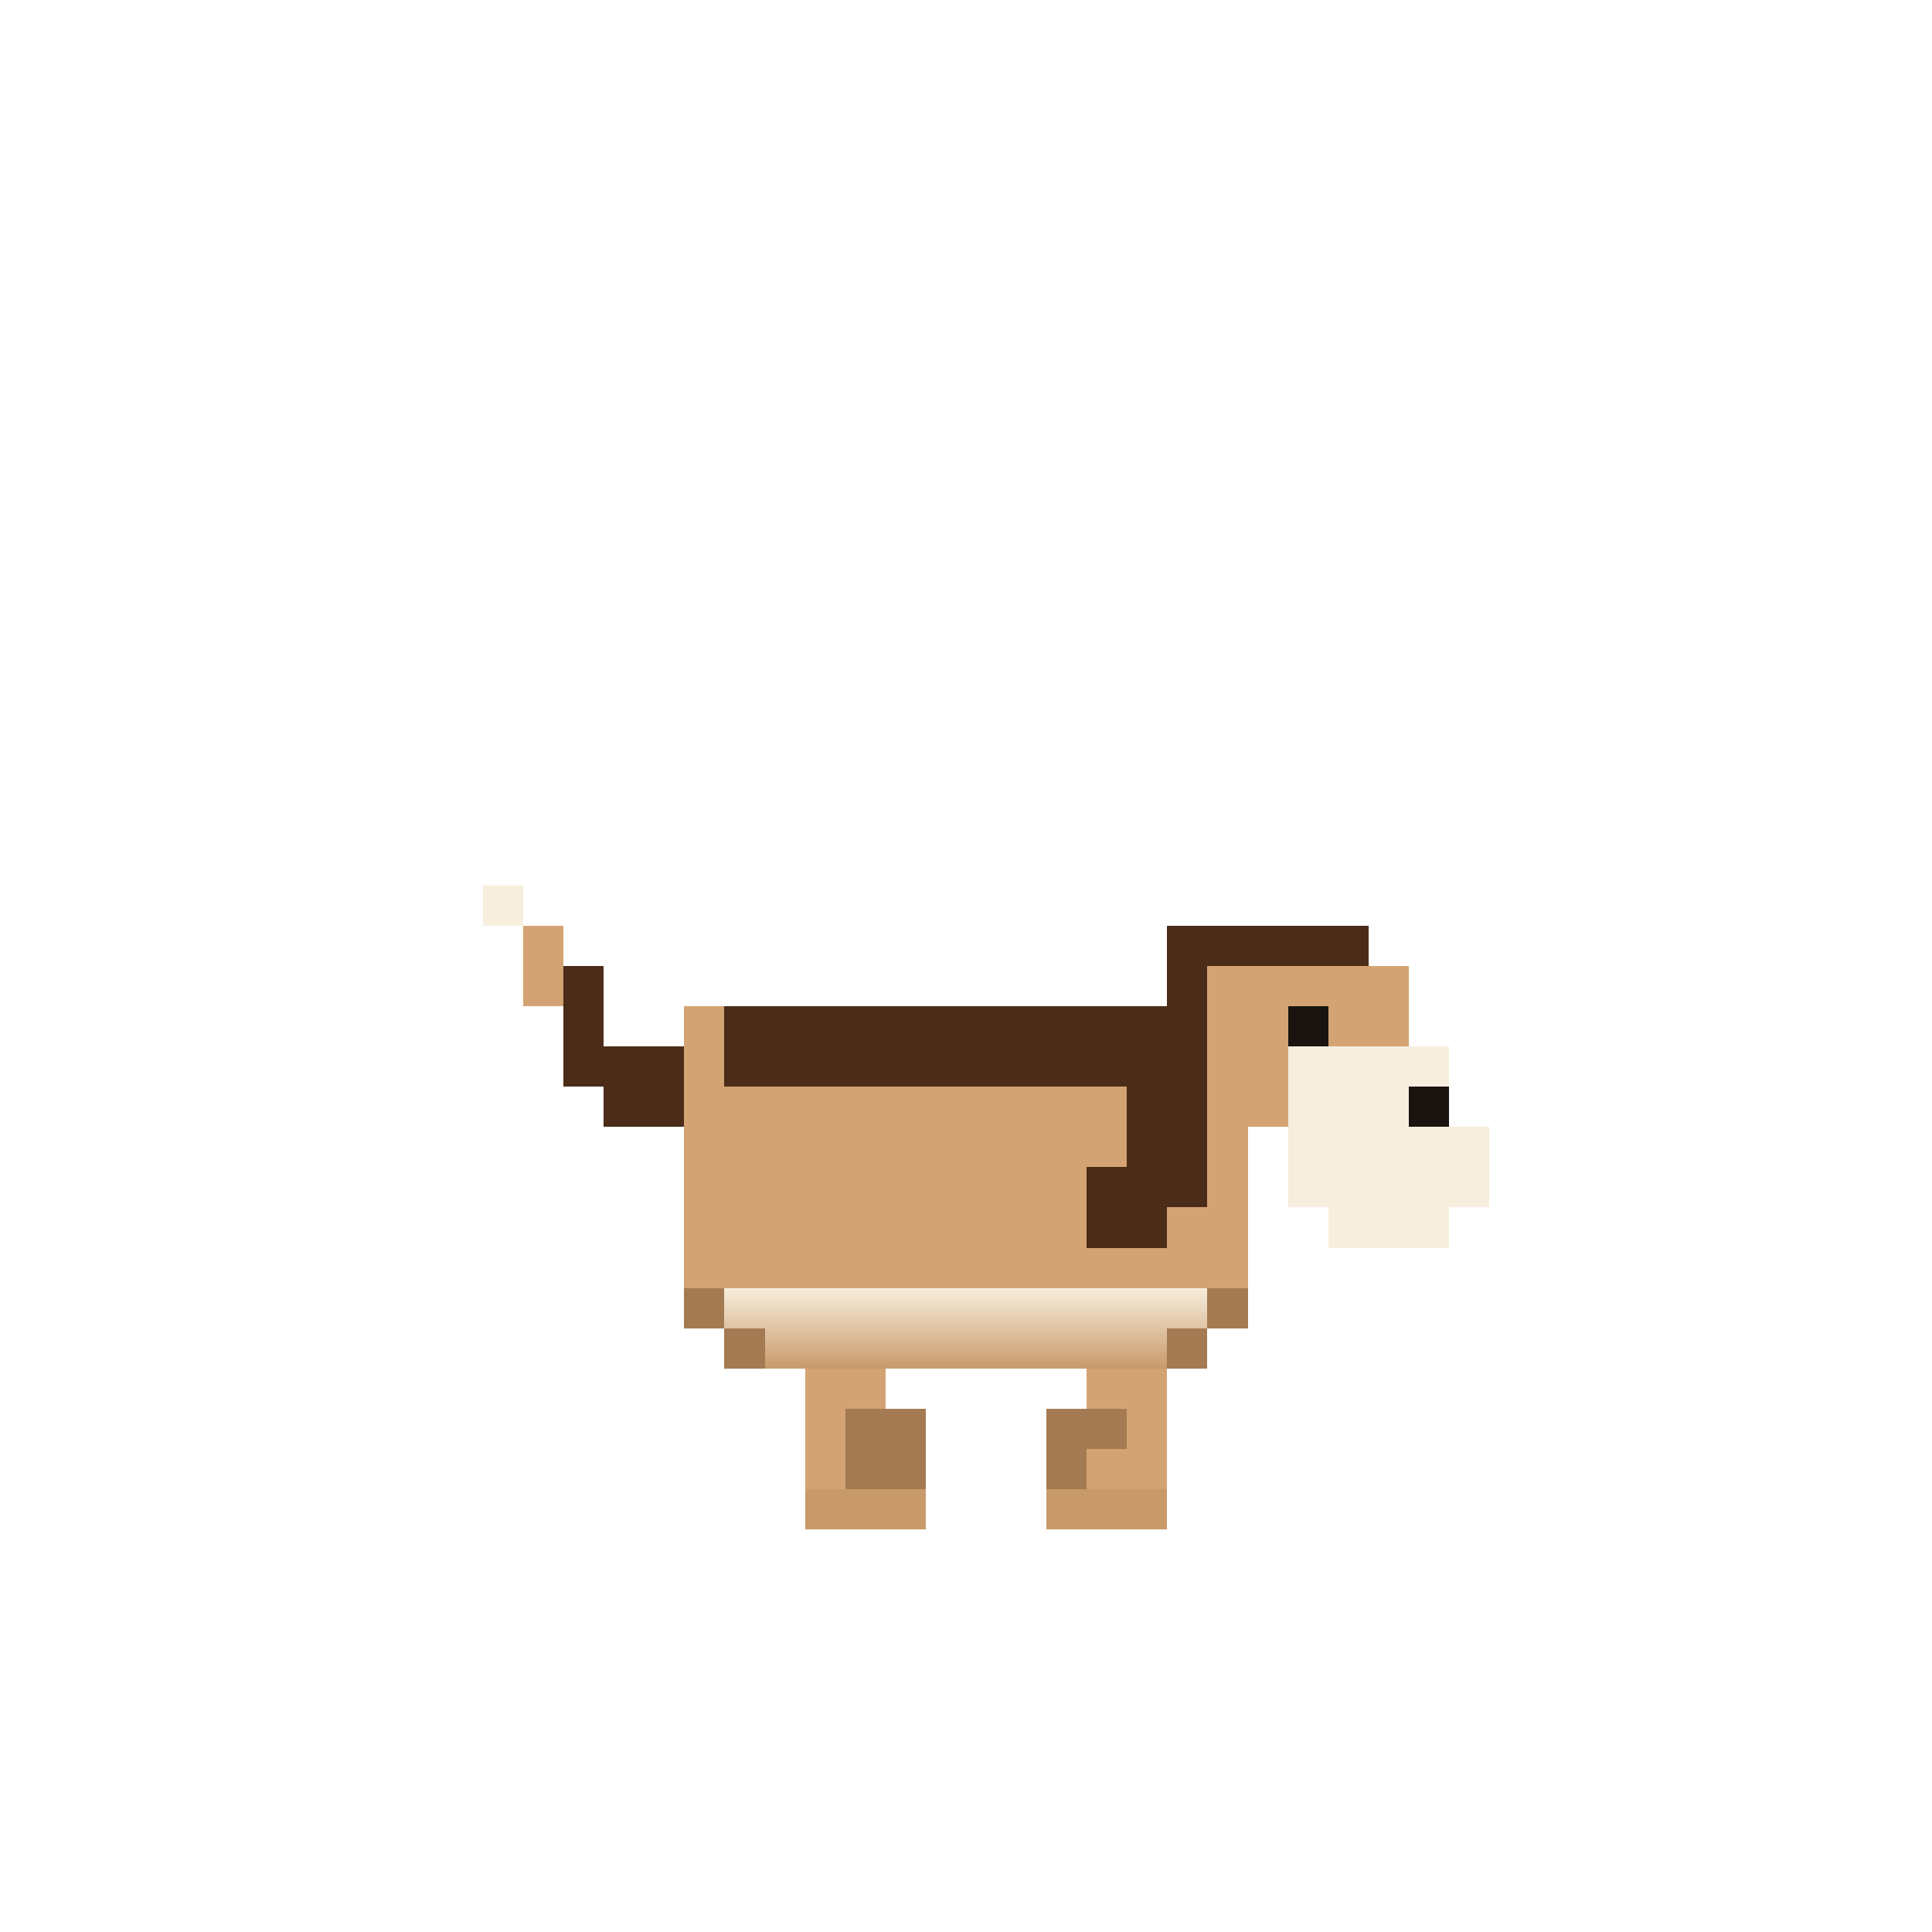
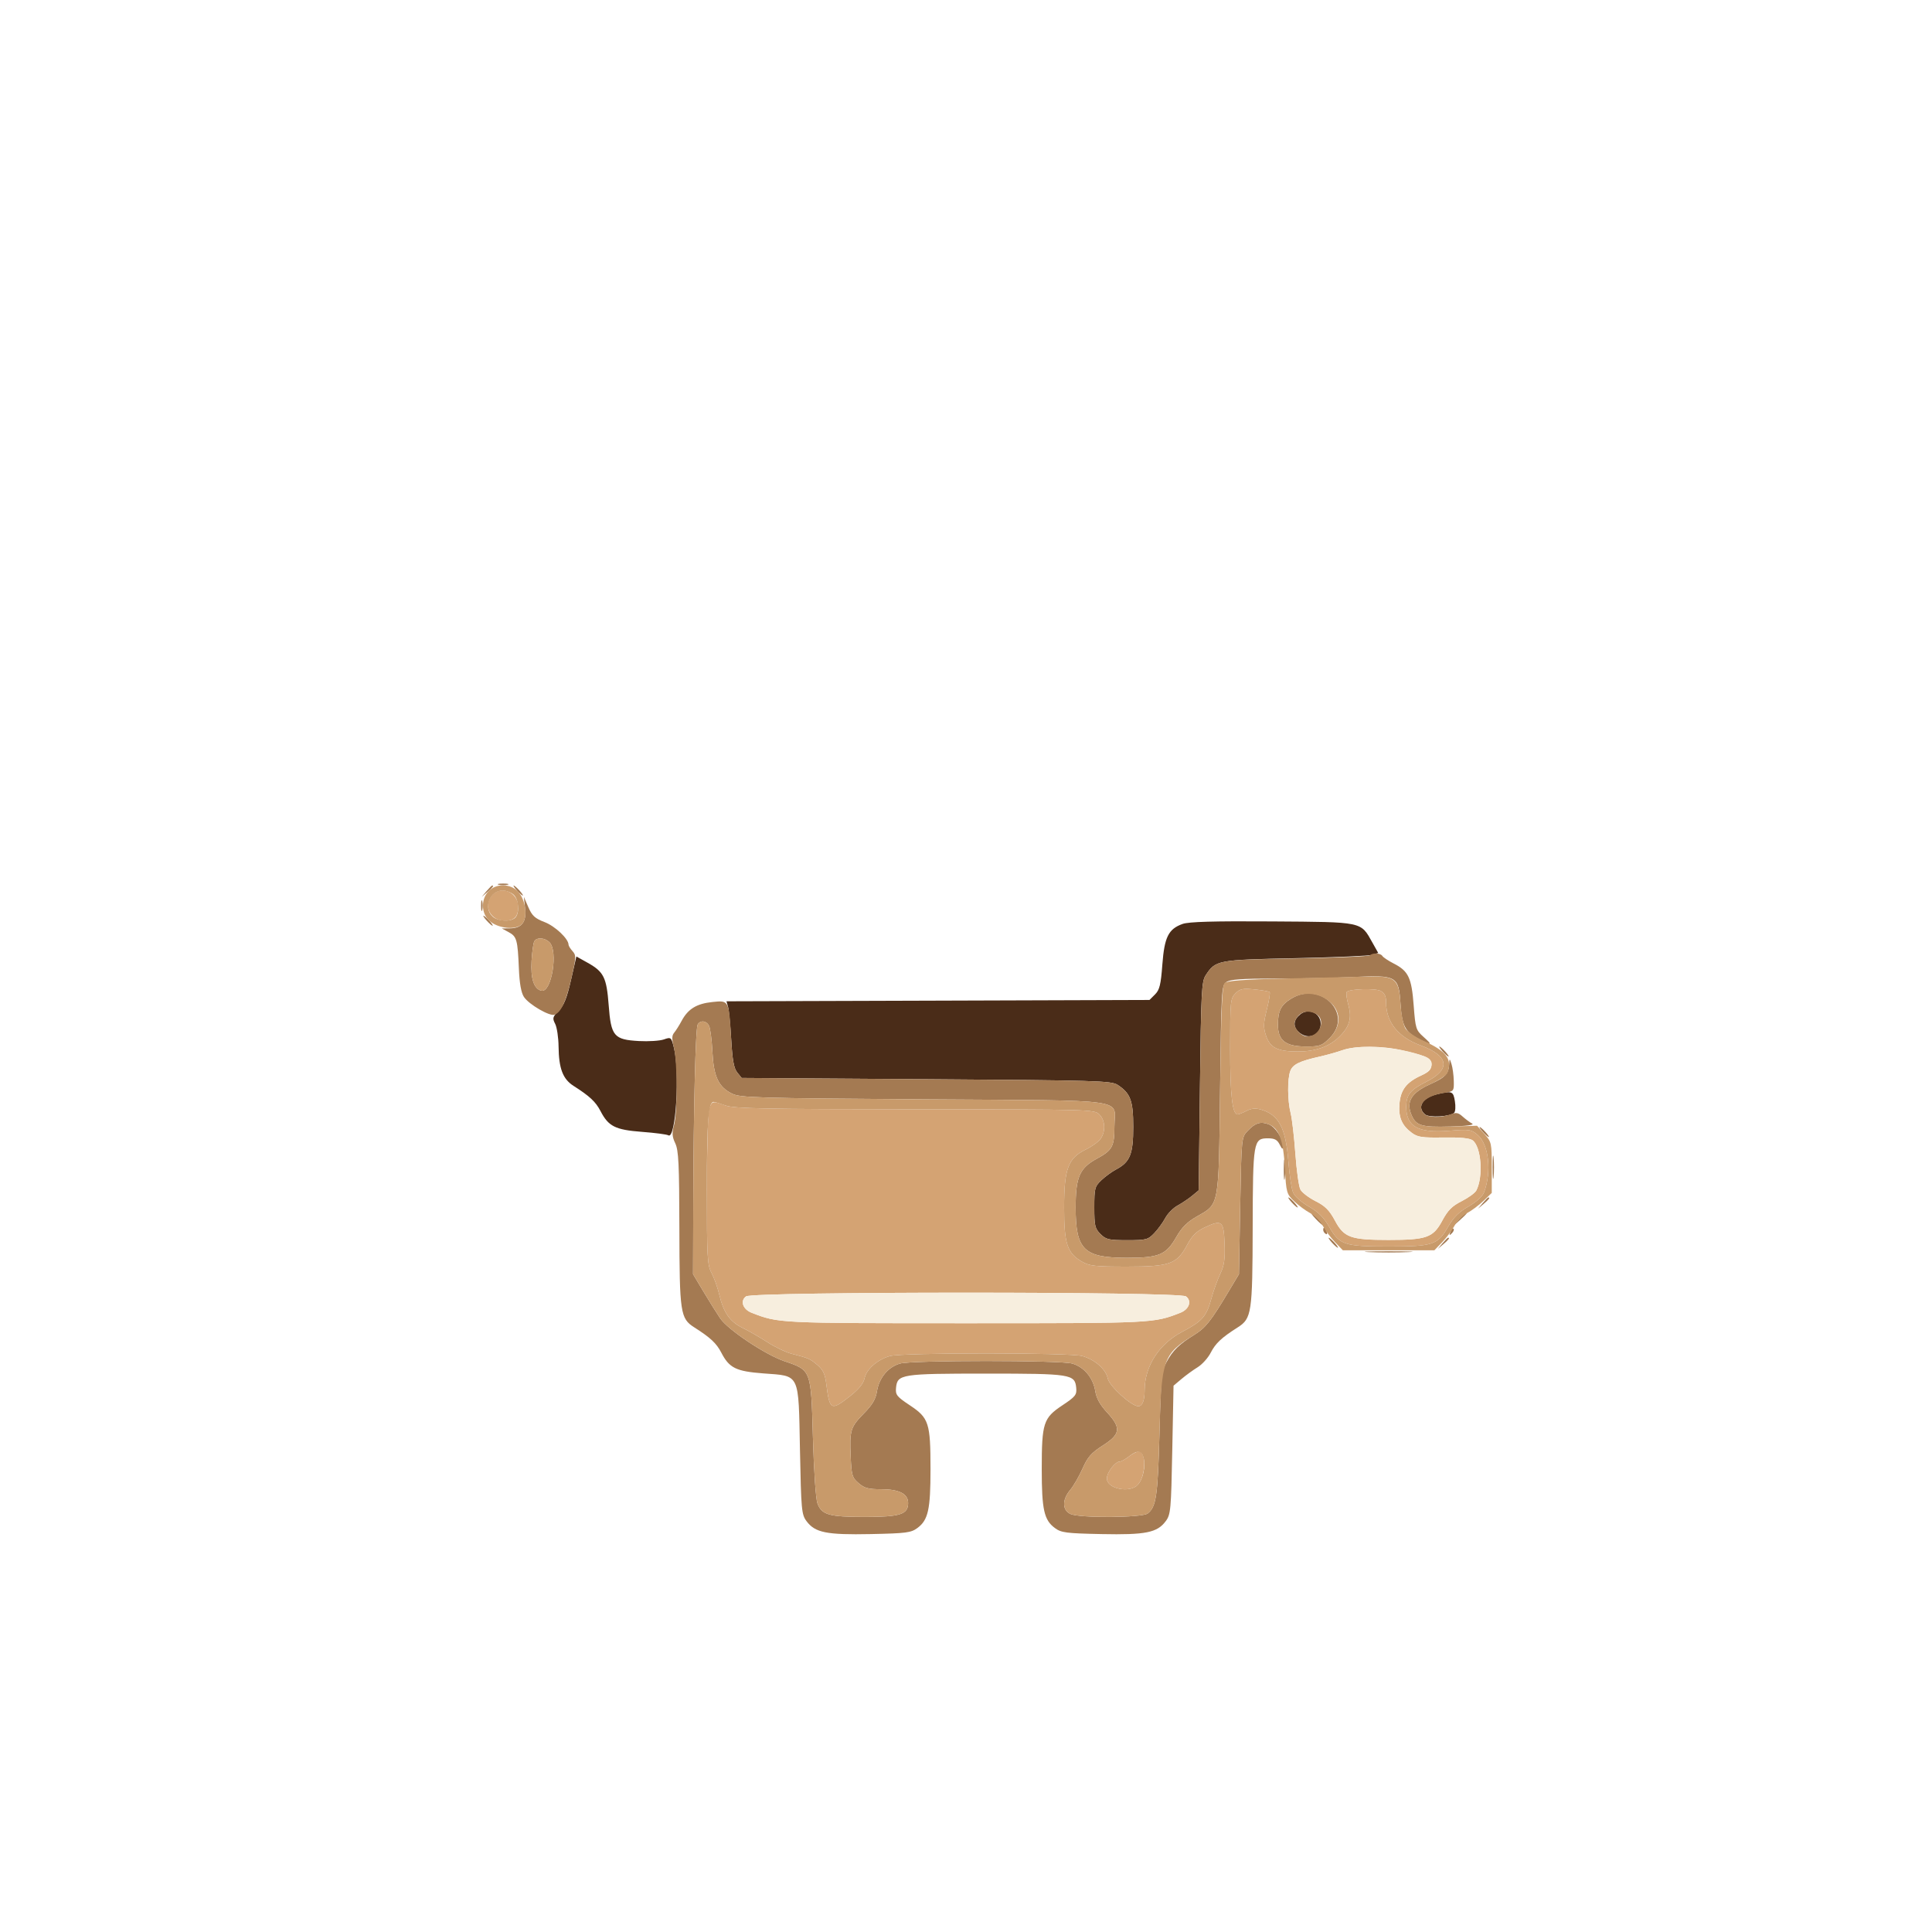
- <svg xmlns="http://www.w3.org/2000/svg" viewBox="0 0 48 48" shape-rendering="crispEdges">
-   <defs>
-     <linearGradient id="belly" x1="0" y1="32" x2="0" y2="34" gradientUnits="userSpaceOnUse" spreadMethod="pad">
-       <stop offset="0" stop-color="#f7eede" />
-       <stop offset="1" stop-color="#c89a6a" />
-     </linearGradient>
-   </defs>
-   <rect x="18" y="25" width="11" height="2" fill="#4a2c18" />
-   <rect x="17" y="25" width="1" height="2" fill="#d4a373" />
-   <rect x="29" y="25" width="2" height="2" fill="#d4a373" />
-   <rect x="17" y="27" width="14" height="2" fill="#d4a373" />
-   <rect x="17" y="29" width="14" height="3" fill="#d4a373" />
-   <rect x="17" y="32" width="1" height="1" fill="#a47a52" />
-   <rect x="30" y="32" width="1" height="1" fill="#a47a52" />
-   <rect x="18" y="32" width="12" height="1" fill="url(#belly)" />
-   <rect x="18" y="33" width="1" height="1" fill="#a47a52" />
-   <rect x="29" y="33" width="1" height="1" fill="#a47a52" />
-   <rect x="19" y="33" width="10" height="1" fill="url(#belly)" />
-   <rect x="29" y="23" width="2" height="2" fill="#4a2c18" />
-   <rect x="28" y="25" width="2" height="5" fill="#4a2c18" />
-   <rect x="27" y="29" width="2" height="2" fill="#4a2c18" />
-   <rect x="30" y="23" width="4" height="1" fill="#4a2c18" />
-   <rect x="30" y="24" width="5" height="2" fill="#d4a373" />
-   <rect x="30" y="26" width="2" height="2" fill="#d4a373" />
-   <rect x="32" y="26" width="4" height="2" fill="url(#belly)" />
-   <rect x="32" y="28" width="5" height="2" fill="url(#belly)" />
-   <rect x="33" y="30" width="3" height="1" fill="url(#belly)" />
-   <rect x="32" y="25" width="1" height="1" fill="#1a1410" />
-   <rect x="35" y="27" width="1" height="1" fill="#1a1410" />
-   <rect x="15" y="26" width="2" height="2" fill="#4a2c18" />
-   <rect x="14" y="24" width="1" height="3" fill="#4a2c18" />
-   <rect x="13" y="23" width="1" height="2" fill="#d4a373" />
-   <rect x="12" y="22" width="1" height="1" fill="url(#belly)" />
-   <rect x="20" y="34" width="2" height="3" fill="#d4a373" />
-   <rect x="21" y="35" width="1" height="1" fill="#a47a52" />
-   <rect x="20" y="37" width="2" height="1" fill="url(#belly)" />
-   <rect x="21" y="35" width="2" height="2" fill="#a47a52" />
-   <rect x="21" y="37" width="2" height="1" fill="url(#belly)" />
-   <rect x="26" y="35" width="2" height="2" fill="#a47a52" />
-   <rect x="26" y="37" width="2" height="1" fill="url(#belly)" />
-   <rect x="27" y="34" width="2" height="3" fill="#d4a373" />
-   <rect x="27" y="35" width="1" height="1" fill="#a47a52" />
-   <rect x="27" y="37" width="2" height="1" fill="url(#belly)" />
+ <svg xmlns="http://www.w3.org/2000/svg" viewBox="0 0 48 48" width="48" height="48">
+   <g transform="scale(0.0625 0.0625) translate(0,768) scale(1,-1)" fill="#d4a373" stroke="none">
+     <path d="M195.65 412.17 C191.91 408.03 194.86 402.00 200.63 402.00 C204.44 402.00 206.00 403.61 206.00 407.55 C206.00 413.24 199.32 416.22 195.65 412.17 Z M491.13 373.13 C489.10 371.10 489.00 370.06 489.00 351.15 C489.00 332.62 489.87 325.00 491.98 325.00 C492.42 325.00 493.99 325.63 495.48 326.40 C497.38 327.39 499.09 327.55 501.23 326.93 C508.30 324.91 511.08 319.71 512.12 306.59 C512.54 301.13 513.39 295.47 514.00 294.01 C514.63 292.47 517.28 290.11 520.27 288.40 C524.06 286.23 526.23 284.06 528.40 280.27 C532.46 273.15 534.44 272.50 552.00 272.50 C569.56 272.50 571.54 273.15 575.60 280.27 C577.77 284.06 579.94 286.23 583.73 288.40 C586.75 290.12 589.31 292.42 589.89 293.93 C593.03 302.11 591.86 313.01 587.42 316.82 C584.83 319.05 584.18 319.15 575.97 318.50 C563.72 317.53 559.00 320.17 559.00 328.00 C559.00 332.80 560.56 334.75 567.02 338.01 C576.84 342.97 575.98 348.32 564.71 352.44 C555.84 355.69 551.00 361.69 551.00 369.43 C551.00 371.98 550.42 373.24 548.86 374.08 C546.72 375.22 536.60 374.93 535.36 373.70 C535.01 373.34 535.29 371.03 535.99 368.54 C537.47 363.23 536.45 359.76 532.18 355.67 C528.19 351.85 522.82 350.00 515.78 350.01 C507.77 350.03 504.84 351.52 503.23 356.40 C502.17 359.63 502.23 361.28 503.58 366.69 C504.47 370.23 504.98 373.36 504.71 373.63 C504.43 373.90 501.75 374.38 498.73 374.69 C494.03 375.17 492.95 374.95 491.13 373.13 Z M557.42 350.48 C567.43 348.16 569.00 347.37 569.00 344.68 C569.00 342.88 568.04 341.87 565.05 340.52 C559.13 337.85 556.78 334.82 556.31 329.28 C555.86 323.85 557.22 320.65 561.21 317.68 C563.54 315.95 565.31 315.69 573.78 315.83 C580.40 315.93 584.21 315.57 585.37 314.72 C588.84 312.18 589.72 300.22 586.85 294.75 C586.34 293.79 583.73 291.88 581.04 290.52 C577.20 288.58 575.54 286.90 573.32 282.77 C569.72 276.05 567.12 275.11 552.00 275.11 C536.88 275.11 534.28 276.05 530.68 282.77 C528.46 286.90 526.80 288.58 522.96 290.52 C520.27 291.88 517.56 293.95 516.94 295.12 C516.31 296.28 515.41 302.70 514.93 309.37 C514.45 316.04 513.61 323.30 513.05 325.50 C511.79 330.54 511.72 339.12 512.92 342.28 C513.90 344.88 516.62 346.21 524.58 347.98 C527.37 348.61 531.42 349.75 533.58 350.51 C538.79 352.37 549.34 352.36 557.42 350.48 Z M281.98 327.43 C281.42 325.98 281.00 312.05 281.00 295.17 C281.00 268.18 281.17 265.15 282.85 261.99 C283.87 260.07 285.25 256.21 285.91 253.42 C287.62 246.21 290.15 242.59 295.15 240.16 C297.54 239.00 301.98 236.46 305.00 234.50 C308.02 232.55 312.30 230.48 314.50 229.91 C321.50 228.11 321.96 227.91 324.91 225.42 C327.18 223.51 327.96 221.83 328.48 217.74 C329.80 207.33 330.36 207.05 337.95 213.05 C341.38 215.77 343.27 218.08 343.66 220.07 C344.39 223.70 348.80 227.57 353.78 228.96 C358.75 230.34 425.25 230.34 430.22 228.96 C435.20 227.57 439.61 223.70 440.34 220.07 C440.94 217.05 449.77 209.00 452.48 209.00 C454.11 209.00 455.00 211.23 455.01 215.33 C455.02 224.91 460.70 233.73 470.00 238.62 C477.96 242.81 479.58 244.67 481.56 251.87 C482.41 254.97 484.00 259.39 485.10 261.70 C486.66 265.00 487.02 267.54 486.79 273.68 C486.45 282.73 485.74 283.30 478.85 280.06 C475.61 278.53 473.86 276.80 472.00 273.29 C467.88 265.51 465.11 264.50 448.00 264.50 C435.23 264.50 433.08 264.74 430.00 266.53 C424.23 269.89 423.00 273.64 423.00 287.93 C423.00 303.37 424.59 307.65 431.57 311.03 C434.02 312.22 436.69 314.14 437.51 315.32 C439.59 318.29 439.37 322.63 437.00 325.00 C435.04 326.96 433.64 327.00 363.75 327.04 C304.31 327.08 291.84 327.33 288.50 328.53 C283.22 330.43 283.11 330.41 281.98 327.43 Z M471.43 252.67 C473.88 250.89 472.73 247.53 469.22 246.16 C458.52 241.99 458.68 242.00 384.00 242.00 C309.32 242.00 309.48 241.99 298.78 246.16 C295.27 247.53 294.12 250.89 296.57 252.67 C299.25 254.63 468.75 254.63 471.43 252.67 Z M448.73 189.00 C447.33 187.90 445.71 187.00 445.13 187.00 C443.28 187.00 440.00 182.71 440.00 180.29 C440.00 176.17 449.18 174.33 452.33 177.82 C455.53 181.35 455.74 191.00 452.62 191.00 C451.88 191.00 450.13 190.10 448.73 189.00 Z" />
+   </g>
+   <g transform="scale(0.0625 0.0625) translate(0,768) scale(1,-1)" fill="#4a2c18" stroke="none">
+     <path d="M470.09 400.72 C464.47 398.70 462.88 395.52 462.05 384.56 C461.45 376.52 460.95 374.50 459.13 372.69 L456.94 370.50 L372.86 370.23 L288.78 369.97 L289.42 367.73 C289.77 366.50 290.34 360.63 290.68 354.67 C291.15 346.52 291.74 343.31 293.07 341.67 L294.82 339.50 L368.21 339.00 C436.13 338.54 441.79 338.37 444.28 336.74 C449.41 333.37 450.48 330.49 450.48 320.00 C450.48 309.20 449.22 306.08 443.71 303.15 C441.99 302.24 439.33 300.30 437.79 298.83 C435.18 296.33 435.00 295.62 435.00 288.03 C435.00 280.74 435.25 279.66 437.45 277.45 C439.66 275.25 440.74 275.00 448.03 275.00 C455.62 275.00 456.33 275.18 458.83 277.79 C460.30 279.33 462.27 282.04 463.22 283.82 C464.17 285.60 466.37 287.83 468.11 288.78 C469.85 289.73 472.45 291.47 473.89 292.66 L476.50 294.82 L477.00 336.21 C477.45 373.54 477.67 377.86 479.26 380.28 C483.23 386.33 483.84 386.45 514.95 387.10 C530.65 387.43 544.48 388.04 545.68 388.45 L547.86 389.20 L545.53 393.35 C540.83 401.72 542.01 401.47 505.68 401.72 C482.39 401.88 472.56 401.60 470.09 400.72 Z M226.97 378.39 C225.35 371.28 224.17 368.32 222.12 366.24 C219.67 363.77 219.53 363.25 220.69 361.00 C221.39 359.62 222.00 355.57 222.04 352.00 C222.14 343.25 223.73 339.06 228.00 336.34 C234.42 332.25 236.78 330.05 238.72 326.32 C241.88 320.23 244.57 318.88 255.19 318.07 C260.37 317.68 265.09 317.06 265.69 316.69 C268.62 314.88 270.33 341.83 267.90 351.47 C266.83 355.74 266.75 355.81 263.87 354.80 C262.25 354.24 257.79 353.96 253.96 354.17 C244.03 354.73 242.89 356.09 241.96 368.44 C241.12 379.47 240.01 381.70 233.61 385.28 L229.12 387.79 L226.97 378.39 Z M516.83 364.75 C514.20 362.63 513.90 360.10 516.02 357.98 C519.63 354.37 525.00 356.18 525.00 361.00 C525.00 365.30 520.23 367.49 516.83 364.75 Z M571.26 333.03 C565.39 331.63 563.12 327.80 566.51 324.99 C568.15 323.63 576.52 324.12 578.06 325.66 C578.55 326.15 578.68 328.22 578.34 330.27 C577.70 334.24 577.20 334.44 571.26 333.03 Z" />
+   </g>
+   <g transform="scale(0.0625 0.0625) translate(0,768) scale(1,-1)" fill="#a47a52" stroke="none">
+     <path d="M198.25 416.31 C199.21 416.06 200.79 416.06 201.75 416.31 C202.71 416.56 201.93 416.77 200.00 416.77 C198.07 416.77 197.29 416.56 198.25 416.31 Z M193.40 413.75 L191.50 411.50 L193.75 413.40 C195.86 415.20 196.46 416.00 195.65 416.00 C195.47 416.00 194.45 414.99 193.40 413.75 Z M205.50 414.00 C206.50 412.90 207.53 412.00 207.81 412.00 C208.08 412.00 207.50 412.90 206.50 414.00 C205.50 415.10 204.47 416.00 204.19 416.00 C203.92 416.00 204.50 415.10 205.50 414.00 Z M191.23 408.00 C191.23 406.07 191.44 405.29 191.69 406.25 C191.94 407.21 191.94 408.79 191.69 409.75 C191.44 410.71 191.23 409.93 191.23 408.00 Z M208.73 406.93 C209.32 401.45 207.47 399.02 202.68 398.96 L199.50 398.92 L202.24 397.43 C205.43 395.70 205.78 394.43 206.27 382.86 C206.51 377.06 207.17 373.39 208.26 371.72 C210.24 368.70 218.54 363.89 220.48 364.63 C223.04 365.61 225.01 369.88 227.12 379.04 C229.04 387.38 229.08 388.26 227.60 389.89 C226.72 390.86 226.00 392.03 226.00 392.48 C226.00 394.81 220.64 399.87 216.48 401.45 C212.65 402.92 211.50 403.97 210.03 407.37 L208.24 411.50 L208.73 406.93 Z M193.50 402.00 C194.50 400.90 195.53 400.00 195.81 400.00 C196.08 400.00 195.50 400.90 194.50 402.00 C193.50 403.10 192.47 404.00 192.19 404.00 C191.92 404.00 192.50 403.10 193.50 402.00 Z M218.43 393.43 C221.96 389.90 219.28 373.41 215.29 374.18 C212.27 374.76 210.87 378.96 211.31 386.11 C211.53 389.75 212.03 393.24 212.42 393.86 C213.42 395.49 216.59 395.26 218.43 393.43 Z M544.59 388.25 C544.17 387.84 530.92 387.27 515.12 387.00 C483.79 386.45 483.24 386.35 479.26 380.28 C477.67 377.86 477.45 373.54 477.00 336.21 L476.50 294.82 L473.89 292.66 C472.45 291.47 469.85 289.73 468.11 288.78 C466.37 287.83 464.17 285.60 463.22 283.82 C462.27 282.04 460.30 279.33 458.83 277.79 C456.33 275.18 455.62 275.00 448.03 275.00 C440.74 275.00 439.66 275.25 437.45 277.45 C435.25 279.66 435.00 280.74 435.00 288.03 C435.00 295.62 435.18 296.33 437.79 298.83 C439.33 300.30 441.99 302.24 443.71 303.15 C449.22 306.08 450.48 309.20 450.48 320.00 C450.48 330.49 449.41 333.37 444.28 336.74 C441.79 338.37 436.13 338.54 368.21 339.00 L294.82 339.50 L293.07 341.67 C291.74 343.31 291.15 346.52 290.68 354.67 C289.77 370.56 289.86 370.37 283.16 369.68 C276.93 369.03 273.51 366.94 270.98 362.23 C270.04 360.47 268.70 358.34 268.01 357.51 C267.04 356.35 267.01 355.00 267.88 351.56 C269.30 345.92 269.33 325.72 267.92 320.66 C267.07 317.59 267.17 316.16 268.43 313.51 C269.75 310.73 270.01 305.29 270.06 279.85 C270.12 246.02 270.44 243.88 276.00 240.34 C282.42 236.25 284.78 234.05 286.72 230.32 C289.89 224.19 292.55 222.88 303.44 222.05 C318.17 220.94 317.39 222.58 318.00 191.55 C318.47 167.75 318.63 165.96 320.60 163.32 C324.00 158.74 328.56 157.82 346.18 158.18 C360.24 158.47 362.15 158.72 364.68 160.59 C368.97 163.78 369.89 167.89 369.89 184.00 C369.89 202.36 369.25 204.34 361.69 209.36 C356.46 212.84 355.92 213.53 356.19 216.34 C356.72 221.73 358.23 221.97 392.00 221.97 C425.77 221.97 427.28 221.73 427.81 216.34 C428.08 213.53 427.54 212.84 422.31 209.36 C414.75 204.34 414.11 202.36 414.11 184.00 C414.11 167.89 415.03 163.78 419.32 160.59 C421.85 158.72 423.76 158.47 437.82 158.18 C455.44 157.82 460.00 158.74 463.40 163.32 C465.37 165.96 465.53 167.74 466.00 191.65 L466.50 217.17 L469.66 219.83 C471.40 221.30 474.29 223.40 476.08 224.50 C477.87 225.60 480.21 228.19 481.27 230.26 C483.22 234.04 485.55 236.24 492.00 240.34 C497.56 243.88 497.88 246.02 497.96 280.00 C498.04 314.32 498.24 315.50 504.00 315.50 C506.67 315.50 507.73 314.94 508.71 313.00 C509.67 311.09 509.97 310.93 509.99 312.30 C510.01 315.40 507.01 320.04 504.32 321.07 C501.06 322.31 498.95 321.64 495.91 318.40 C493.51 315.86 493.50 315.68 493.00 288.67 L492.50 261.50 L488.32 254.50 C481.32 242.80 479.24 240.18 474.78 237.41 C468.73 233.66 466.12 231.09 463.68 226.50 C461.73 222.85 461.49 220.36 460.90 198.00 C460.24 173.31 459.60 168.93 456.21 166.36 C453.97 164.66 429.20 164.50 425.55 166.16 C422.21 167.68 422.16 171.85 425.43 175.73 C426.76 177.32 428.97 181.14 430.33 184.22 C432.37 188.82 433.81 190.46 438.40 193.40 C445.46 197.91 445.76 200.37 440.02 206.60 C437.26 209.58 435.83 212.19 435.38 215.05 C434.53 220.33 430.89 224.66 426.19 225.97 C421.31 227.32 362.69 227.32 357.81 225.97 C353.09 224.65 349.47 220.32 348.61 214.96 C348.10 211.79 346.80 209.59 343.44 206.17 C338.08 200.73 337.68 199.43 338.16 188.91 C338.49 181.50 338.76 180.60 341.32 178.40 C343.62 176.42 345.21 176.00 350.33 176.00 C357.46 176.00 361.00 174.18 361.00 170.50 C361.00 166.03 357.80 165.00 343.82 165.00 C329.53 165.00 326.63 165.83 324.95 170.39 C324.29 172.17 323.52 183.42 323.15 196.67 C322.40 223.52 322.48 223.30 311.88 226.88 C304.28 229.45 289.40 239.37 286.29 243.94 C284.96 245.90 281.99 250.65 279.68 254.50 L275.50 261.50 L275.58 289.00 C275.70 328.03 276.48 359.35 277.36 360.78 C278.46 362.55 280.79 362.28 281.84 360.25 C282.35 359.29 282.95 354.67 283.19 349.98 C283.69 340.03 285.59 335.94 290.96 333.27 C294.22 331.64 300.32 331.46 367.33 331.00 C450.99 330.43 443.00 331.56 443.00 320.24 C443.00 312.26 442.19 310.77 436.05 307.43 C429.14 303.67 427.59 300.10 427.59 288.00 C427.59 271.17 430.83 268.00 448.00 268.00 C460.75 268.00 463.55 269.18 467.59 276.25 C469.75 280.04 471.93 282.23 475.63 284.35 C484.78 289.57 484.43 287.67 485.00 334.83 C485.48 374.28 485.59 376.23 487.44 377.58 C488.94 378.68 493.38 379.00 507.03 379.00 C516.74 379.00 530.72 379.28 538.09 379.63 C555.25 380.44 556.00 380.01 556.73 368.94 C557.30 360.25 558.60 357.76 563.97 355.01 C569.26 352.32 569.62 352.47 565.86 355.83 C562.85 358.52 562.66 359.14 561.96 368.33 C561.13 379.36 559.87 382.00 554.05 384.97 C551.90 386.07 549.85 387.43 549.51 387.99 C548.78 389.17 545.67 389.34 544.59 388.25 Z M513.31 371.05 C509.21 368.55 508.00 366.18 508.00 360.64 C508.00 354.35 511.06 352.00 519.23 352.00 C524.69 352.00 525.49 352.29 528.60 355.40 C538.08 364.88 525.05 378.21 513.31 371.05 Z M523.07 364.96 C527.28 362.71 524.66 356.00 519.57 356.00 C517.12 356.00 513.96 359.70 514.66 361.73 C515.99 365.55 519.47 366.89 523.07 364.96 Z M573.50 350.00 C574.50 348.90 575.53 348.00 575.81 348.00 C576.08 348.00 575.50 348.90 574.50 350.00 C573.50 351.10 572.47 352.00 572.19 352.00 C571.92 352.00 572.50 351.10 573.50 350.00 Z M576.10 345.33 C575.91 341.14 574.65 339.76 568.52 337.01 C561.12 333.69 558.89 330.10 561.02 324.96 C562.86 320.50 564.95 319.86 576.45 320.19 C583.24 320.39 586.26 320.81 585.17 321.39 C584.25 321.87 582.56 323.13 581.40 324.17 C579.69 325.72 578.80 325.88 576.59 325.03 C572.93 323.64 567.67 323.73 566.20 325.20 C562.88 328.52 566.31 332.29 573.75 333.49 C577.98 334.17 578.00 334.19 577.90 338.34 C577.85 340.63 577.44 343.62 577.00 345.00 C576.26 347.30 576.19 347.33 576.10 345.33 Z M589.50 318.00 C590.50 316.90 591.53 316.00 591.81 316.00 C592.08 316.00 591.50 316.90 590.50 318.00 C589.50 319.10 588.47 320.00 588.19 320.00 C587.92 320.00 588.50 319.10 589.50 318.00 Z M593.34 304.00 C593.34 299.88 593.51 298.19 593.73 300.25 C593.94 302.31 593.94 305.69 593.73 307.75 C593.51 309.81 593.34 308.12 593.34 304.00 Z M510.32 303.00 C510.32 299.43 510.50 297.96 510.72 299.75 C510.95 301.54 510.95 304.46 510.72 306.25 C510.50 308.04 510.32 306.57 510.32 303.00 Z M513.50 290.00 C514.50 288.90 515.53 288.00 515.81 288.00 C516.08 288.00 515.50 288.90 514.50 290.00 C513.50 291.10 512.47 292.00 512.19 292.00 C511.92 292.00 512.50 291.10 513.50 290.00 Z M589.40 289.75 L587.50 287.50 L589.75 289.40 C591.86 291.20 592.46 292.00 591.65 292.00 C591.47 292.00 590.45 290.99 589.40 289.75 Z M523.00 283.50 C524.29 282.12 525.57 281.00 525.85 281.00 C526.12 281.00 525.29 282.12 524.00 283.50 C522.71 284.88 521.43 286.00 521.15 286.00 C520.88 286.00 521.71 284.88 523.00 283.50 Z M579.92 283.25 L577.50 280.50 L580.25 282.92 C581.76 284.26 583.00 285.50 583.00 285.67 C583.00 286.46 582.19 285.82 579.92 283.25 Z M526.00 279.06 C526.00 278.54 526.44 277.84 526.99 277.51 C527.56 277.16 527.72 277.56 527.38 278.45 C526.72 280.18 526.00 280.50 526.00 279.06 Z M576.56 278.29 C576.02 276.87 576.14 276.75 577.12 277.73 C577.81 278.41 578.11 279.22 577.81 279.53 C577.50 279.83 576.94 279.28 576.56 278.29 Z M529.50 274.00 C530.50 272.90 531.53 272.00 531.81 272.00 C532.08 272.00 531.50 272.90 530.50 274.00 C529.50 275.10 528.47 276.00 528.19 276.00 C527.92 276.00 528.50 275.10 529.50 274.00 Z M573.40 273.75 L571.50 271.50 L573.75 273.40 C575.86 275.20 576.46 276.00 575.65 276.00 C575.47 276.00 574.45 274.99 573.40 273.75 Z M544.25 270.26 C548.51 270.07 555.49 270.07 559.75 270.26 C564.01 270.44 560.52 270.60 552.00 270.60 C543.48 270.60 539.99 270.44 544.25 270.26 Z" />
+   </g>
+   <g transform="scale(0.0625 0.0625) translate(0,768) scale(1,-1)" fill="#c89a6a" stroke="none">
+     <path d="M194.17 413.69 C191.14 410.45 191.26 405.04 194.44 402.06 C197.76 398.94 204.97 398.11 207.43 400.57 C209.89 403.03 209.06 410.24 205.94 413.56 C202.86 416.85 197.20 416.91 194.17 413.69 Z M204.17 412.35 C206.25 410.47 206.62 405.02 204.80 403.20 C203.07 401.47 197.96 401.73 195.83 403.65 C192.03 407.09 194.70 414.00 199.83 414.00 C201.21 414.00 203.17 413.26 204.17 412.35 Z M212.42 393.86 C212.03 393.24 211.53 389.75 211.31 386.11 C210.87 378.96 212.27 374.76 215.29 374.18 C219.28 373.41 221.96 389.90 218.43 393.43 C216.59 395.26 213.42 395.49 212.42 393.86 Z M511.30 379.04 C494.20 378.64 487.75 378.16 486.80 377.20 C485.79 376.20 485.39 366.60 485.00 334.70 C484.43 287.68 484.78 289.57 475.63 284.35 C471.93 282.23 469.75 280.04 467.59 276.25 C463.55 269.18 460.75 268.00 448.00 268.00 C430.83 268.00 427.59 271.17 427.59 288.00 C427.59 300.10 429.14 303.67 436.05 307.43 C442.19 310.77 443.00 312.26 443.00 320.24 C443.00 331.56 450.99 330.43 367.33 331.00 C300.32 331.46 294.22 331.64 290.96 333.27 C285.59 335.94 283.69 340.03 283.19 349.98 C282.95 354.67 282.35 359.29 281.84 360.25 C280.79 362.28 278.46 362.55 277.36 360.78 C276.48 359.35 275.70 328.03 275.58 289.00 L275.50 261.50 L279.68 254.50 C281.99 250.65 284.96 245.90 286.29 243.94 C289.40 239.37 304.28 229.45 311.88 226.88 C322.48 223.30 322.40 223.52 323.15 196.67 C323.52 183.42 324.29 172.17 324.95 170.39 C326.63 165.83 329.53 165.00 343.82 165.00 C357.80 165.00 361.00 166.03 361.00 170.50 C361.00 174.18 357.46 176.00 350.33 176.00 C345.21 176.00 343.62 176.42 341.32 178.40 C338.76 180.60 338.49 181.50 338.16 188.91 C337.68 199.43 338.08 200.73 343.44 206.17 C346.80 209.59 348.10 211.79 348.61 214.96 C349.47 220.32 353.09 224.65 357.81 225.97 C362.69 227.32 421.31 227.32 426.19 225.97 C430.89 224.66 434.53 220.33 435.38 215.05 C435.83 212.19 437.26 209.58 440.02 206.60 C445.76 200.37 445.46 197.91 438.40 193.40 C433.81 190.46 432.37 188.82 430.33 184.22 C428.97 181.14 426.76 177.32 425.43 175.73 C422.16 171.85 422.21 167.68 425.55 166.16 C429.20 164.50 453.97 164.66 456.21 166.36 C459.60 168.93 460.24 173.31 460.90 198.00 C461.70 228.03 462.27 229.64 474.78 237.41 C479.24 240.18 481.32 242.80 488.32 254.50 L492.50 261.50 L493.00 288.67 C493.50 315.68 493.51 315.86 495.91 318.40 C498.95 321.64 501.06 322.31 504.32 321.07 C508.43 319.51 510.14 314.86 510.76 303.60 C511.29 293.92 511.44 293.38 514.43 290.50 C516.15 288.85 519.02 286.73 520.81 285.78 C522.60 284.83 524.83 282.60 525.78 280.81 C526.73 279.02 528.92 276.08 530.65 274.28 L533.80 271.00 L552.00 271.00 L570.20 271.00 L573.35 274.28 C575.08 276.08 577.27 279.02 578.22 280.81 C579.17 282.60 581.40 284.83 583.19 285.78 C584.98 286.73 587.92 288.92 589.72 290.65 L593.00 293.80 L593.00 303.88 C593.00 313.62 592.90 314.08 590.08 317.23 L587.15 320.50 L576.61 320.19 C564.94 319.86 562.87 320.49 561.02 324.96 C558.89 330.10 561.12 333.69 568.52 337.01 C571.92 338.54 574.99 340.54 575.35 341.47 C577.43 346.89 575.01 350.15 565.83 354.27 C562.72 355.67 559.51 357.87 558.69 359.16 C557.88 360.45 557.00 364.85 556.73 368.94 C556.06 379.09 554.82 380.08 543.14 379.79 C538.39 379.67 524.06 379.33 511.30 379.04 Z M504.71 373.63 C504.98 373.36 504.47 370.23 503.58 366.69 C502.23 361.28 502.17 359.63 503.23 356.40 C504.84 351.52 507.77 350.03 515.78 350.01 C522.82 350.00 528.19 351.85 532.18 355.67 C536.45 359.76 537.47 363.23 535.99 368.54 C535.29 371.03 535.01 373.34 535.36 373.70 C536.60 374.93 546.72 375.22 548.86 374.08 C550.42 373.24 551.00 371.98 551.00 369.43 C551.00 361.69 555.84 355.69 564.71 352.44 C575.98 348.32 576.84 342.97 567.02 338.01 C560.56 334.75 559.00 332.80 559.00 328.00 C559.00 320.17 563.72 317.53 575.97 318.50 C584.18 319.15 584.83 319.05 587.42 316.82 C591.86 313.01 593.03 302.11 589.89 293.93 C589.31 292.42 586.75 290.12 583.73 288.40 C579.94 286.23 577.77 284.06 575.60 280.27 C571.54 273.15 569.56 272.50 552.00 272.50 C534.44 272.50 532.46 273.15 528.40 280.27 C526.23 284.06 524.06 286.23 520.27 288.40 C517.28 290.11 514.63 292.47 514.00 294.01 C513.39 295.47 512.54 301.13 512.12 306.59 C511.08 319.71 508.30 324.91 501.23 326.93 C499.09 327.55 497.38 327.39 495.48 326.40 C493.99 325.63 492.42 325.00 491.98 325.00 C489.87 325.00 489.00 332.62 489.00 351.15 C489.00 370.06 489.10 371.10 491.13 373.13 C492.95 374.95 494.03 375.17 498.73 374.69 C501.75 374.38 504.43 373.90 504.71 373.63 Z M525.99 371.51 C532.90 367.93 534.05 360.85 528.60 355.40 C525.49 352.29 524.69 352.00 519.23 352.00 C511.06 352.00 508.00 354.35 508.00 360.64 C508.00 366.18 509.21 368.55 513.31 371.05 C517.13 373.37 522.03 373.55 525.99 371.51 Z M288.50 328.53 C291.84 327.33 304.31 327.08 363.75 327.04 C433.64 327.00 435.04 326.96 437.00 325.00 C439.37 322.63 439.59 318.29 437.51 315.32 C436.69 314.14 434.02 312.22 431.57 311.03 C424.59 307.65 423.00 303.37 423.00 287.93 C423.00 273.64 424.23 269.89 430.00 266.53 C433.08 264.74 435.23 264.50 448.00 264.50 C465.11 264.50 467.88 265.51 472.00 273.29 C473.86 276.80 475.61 278.53 478.85 280.06 C485.74 283.30 486.45 282.73 486.79 273.68 C487.02 267.54 486.66 265.00 485.10 261.70 C484.00 259.39 482.41 254.97 481.56 251.87 C479.58 244.67 477.96 242.81 470.00 238.62 C460.70 233.73 455.02 224.91 455.01 215.33 C455.00 211.23 454.11 209.00 452.48 209.00 C449.77 209.00 440.94 217.05 440.34 220.07 C439.61 223.70 435.20 227.57 430.22 228.96 C425.25 230.34 358.75 230.34 353.78 228.96 C348.80 227.57 344.39 223.70 343.66 220.07 C343.27 218.08 341.38 215.77 337.95 213.05 C330.36 207.05 329.80 207.33 328.48 217.74 C327.96 221.83 327.18 223.51 324.91 225.42 C321.96 227.91 321.50 228.11 314.50 229.91 C312.30 230.48 308.02 232.55 305.00 234.50 C301.98 236.46 297.54 239.00 295.15 240.16 C290.15 242.59 287.62 246.21 285.91 253.42 C285.25 256.21 283.87 260.07 282.85 261.99 C281.17 265.15 281.00 268.18 281.00 295.17 C281.00 322.60 281.58 330.03 283.73 329.98 C284.15 329.98 286.30 329.32 288.50 328.53 Z M454.60 188.46 C455.44 185.10 454.37 180.07 452.33 177.82 C449.18 174.33 440.00 176.17 440.00 180.29 C440.00 182.71 443.28 187.00 445.13 187.00 C445.71 187.00 447.33 187.90 448.73 189.00 C452.13 191.68 453.83 191.52 454.60 188.46 Z" />
+   </g>
+   <g transform="scale(0.0625 0.0625) translate(0,768) scale(1,-1)" fill="#f7eede" stroke="none">
+     <path d="M533.58 350.51 C531.42 349.75 527.37 348.61 524.58 347.98 C516.62 346.21 513.90 344.88 512.92 342.28 C511.72 339.12 511.79 330.54 513.05 325.50 C513.61 323.30 514.45 316.04 514.93 309.37 C515.41 302.70 516.31 296.28 516.94 295.12 C517.56 293.95 520.27 291.88 522.96 290.52 C526.80 288.58 528.46 286.90 530.68 282.77 C534.28 276.05 536.88 275.11 552.00 275.11 C567.12 275.11 569.72 276.05 573.32 282.77 C575.54 286.90 577.20 288.58 581.04 290.52 C583.73 291.88 586.34 293.79 586.85 294.75 C589.72 300.22 588.84 312.18 585.37 314.72 C584.21 315.57 580.40 315.93 573.78 315.83 C565.31 315.69 563.54 315.95 561.21 317.68 C557.22 320.65 555.86 323.85 556.31 329.28 C556.78 334.82 559.13 337.85 565.05 340.52 C569.86 342.69 570.58 346.45 566.48 348.01 C556.31 351.87 540.72 353.06 533.58 350.51 Z M296.57 252.67 C294.12 250.89 295.27 247.53 298.78 246.16 C309.48 241.99 309.32 242.00 384.00 242.00 C458.68 242.00 458.52 241.99 469.22 246.16 C472.73 247.53 473.88 250.89 471.43 252.67 C468.75 254.63 299.25 254.63 296.57 252.67 Z" />
+   </g>
</svg>
